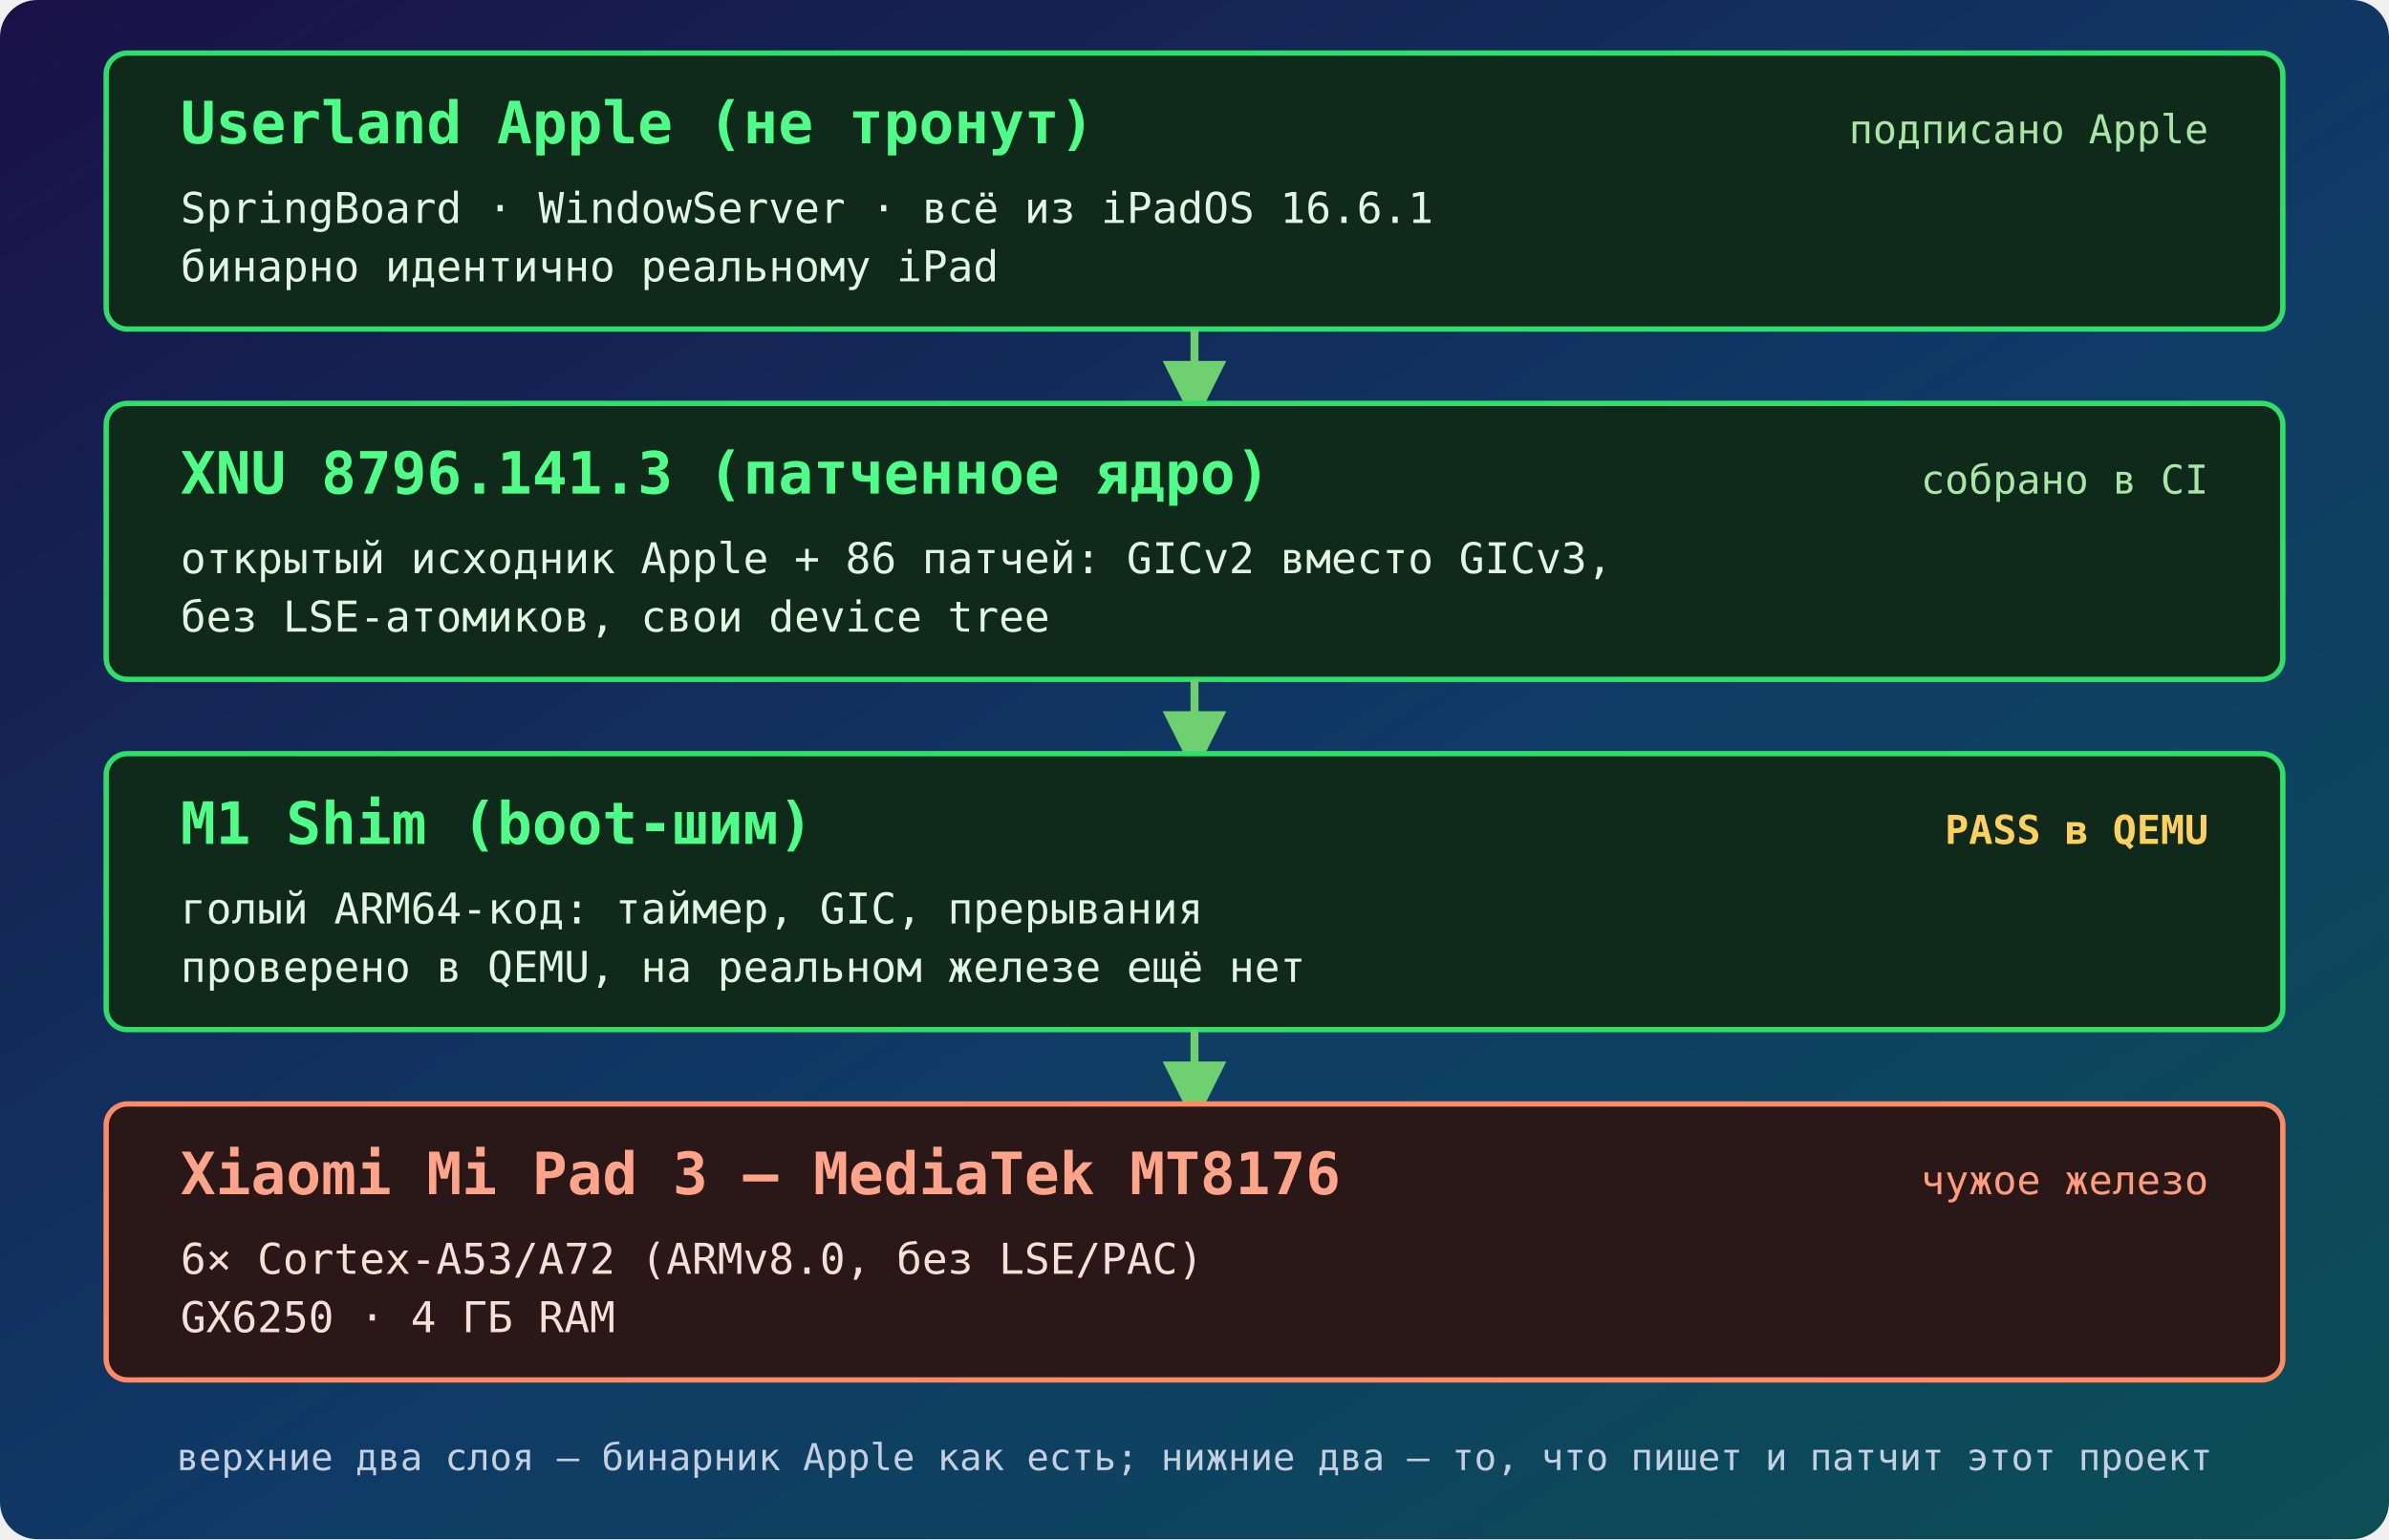
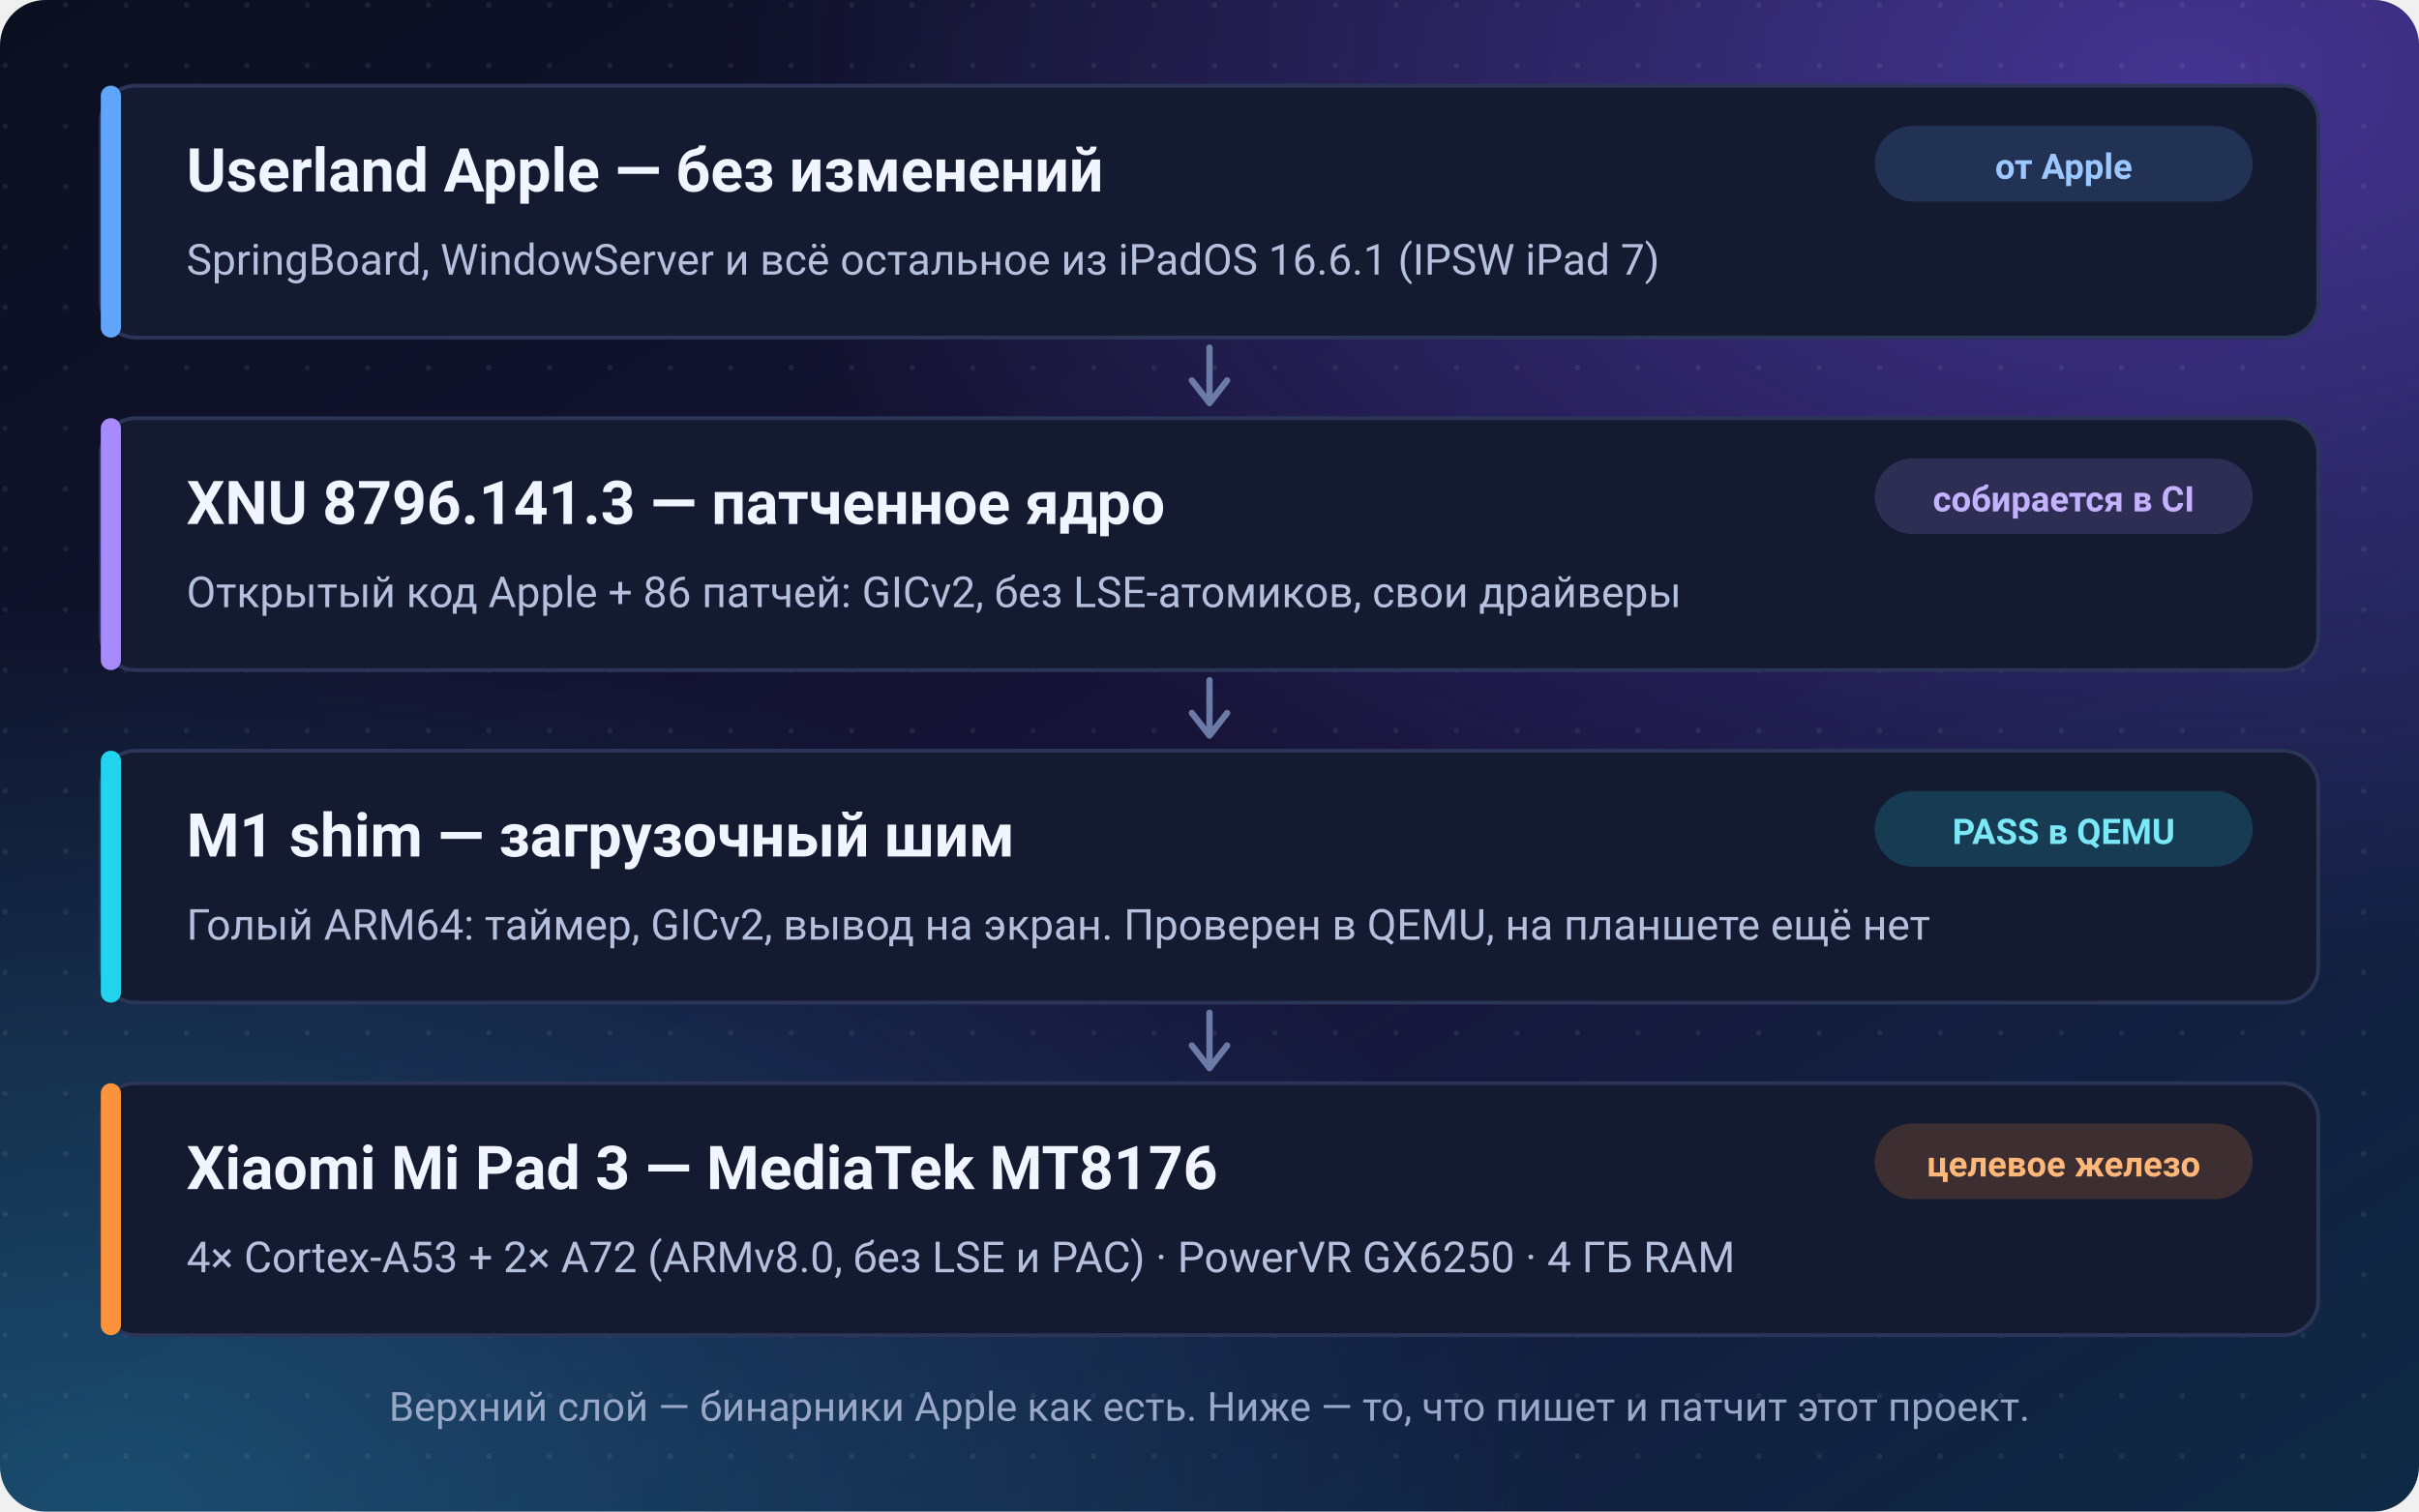
- <svg xmlns="http://www.w3.org/2000/svg" width="900" height="580" viewBox="0 0 900 580" font-family="Consolas,Menlo,monospace">
-   <rect width="900" height="580" rx="14" fill="url(#cardbg)" />
-   <rect x="40" y="20" width="820" height="104" rx="8" fill="#0f2a1a" stroke="#2ee06a" stroke-width="2" />
-   <text x="68" y="54" font-size="22" fill="#4dff88" font-weight="bold">Userland Apple (не тронут)</text>
-   <text x="68" y="84" font-size="16" fill="#e4f5e4">SpringBoard · WindowServer · всё из iPadOS 16.6.1</text>
-   <text x="68" y="106" font-size="16" fill="#e4f5e4">бинарно идентично реальному iPad</text>
-   <text x="832" y="54" font-size="15" fill="#a8e6a8" text-anchor="end">подписано Apple</text>
-   <path d="M450 124 L450 148" stroke="#6fd06f" stroke-width="3" marker-end="url(#arrow)" />
-   <rect x="40" y="152" width="820" height="104" rx="8" fill="#0f2a1a" stroke="#2ee06a" stroke-width="2" />
-   <text x="68" y="186" font-size="22" fill="#4dff88" font-weight="bold">XNU 8796.141.3 (патченное ядро)</text>
-   <text x="68" y="216" font-size="16" fill="#e4f5e4">открытый исходник Apple + 86 патчей: GICv2 вместо GICv3,</text>
-   <text x="68" y="238" font-size="16" fill="#e4f5e4">без LSE-атомиков, свои device tree</text>
-   <text x="832" y="186" font-size="15" fill="#a8e6a8" text-anchor="end">собрано в CI</text>
-   <path d="M450 256 L450 280" stroke="#6fd06f" stroke-width="3" marker-end="url(#arrow)" />
-   <rect x="40" y="284" width="820" height="104" rx="8" fill="#0f2a1a" stroke="#2ee06a" stroke-width="2" />
-   <text x="68" y="318" font-size="22" fill="#4dff88" font-weight="bold">M1 Shim (boot-шим)</text>
-   <text x="68" y="348" font-size="16" fill="#e4f5e4">голый ARM64-код: таймер, GIC, прерывания</text>
-   <text x="68" y="370" font-size="16" fill="#e4f5e4">проверено в QEMU, на реальном железе ещё нет</text>
-   <text x="832" y="318" font-size="15" fill="#ffd15c" text-anchor="end" font-weight="bold">PASS в QEMU</text>
-   <path d="M450 388 L450 412" stroke="#6fd06f" stroke-width="3" marker-end="url(#arrow)" />
-   <rect x="40" y="416" width="820" height="104" rx="8" fill="#2a1818" stroke="#ff8a66" stroke-width="2" />
-   <text x="68" y="450" font-size="22" fill="#ffa488" font-weight="bold">Xiaomi Mi Pad 3 — MediaTek MT8176</text>
-   <text x="68" y="480" font-size="16" fill="#f5e0d8">6× Cortex-A53/A72 (ARMv8.0, без LSE/PAC)</text>
-   <text x="68" y="502" font-size="16" fill="#f5e0d8">GX6250 · 4 ГБ RAM</text>
-   <text x="832" y="450" font-size="15" fill="#ff9c7c" text-anchor="end">чужое железо</text>
+ <svg xmlns="http://www.w3.org/2000/svg" width="960" height="600" viewBox="0 0 960 600" role="img" aria-label="Слои: userland Apple, XNU, M1 shim, MT8176">
  <defs>
-     <linearGradient id="cardbg" x1="0" y1="0" x2="1" y2="1">
-       <stop offset="0%" stop-color="#1a1147" />
-       <stop offset="55%" stop-color="#0f3b66" />
-       <stop offset="100%" stop-color="#0b4f55" />
+     <linearGradient id="bga" x1="0" y1="0" x2="1" y2="1">
+       <stop offset="0" stop-color="#0b1020" />
+       <stop offset="0.55" stop-color="#17143a" />
+       <stop offset="1" stop-color="#0e2a45" />
    </linearGradient>
-     <marker id="arrow" markerWidth="8" markerHeight="8" refX="4" refY="4" orient="auto">
-       <path d="M0,0 L8,4 L0,8 z" fill="#6fd06f" />
-     </marker>
+     <radialGradient id="gaa" cx="0.9" cy="0.05" r="0.6">
+       <stop offset="0" stop-color="#7c5cff" stop-opacity="0.45" />
+       <stop offset="1" stop-color="#7c5cff" stop-opacity="0" />
+     </radialGradient>
+     <radialGradient id="gba" cx="0.05" cy="1" r="0.6">
+       <stop offset="0" stop-color="#22d3ee" stop-opacity="0.30" />
+       <stop offset="1" stop-color="#22d3ee" stop-opacity="0" />
+     </radialGradient>
+     <pattern id="dotsa" width="24" height="24" patternUnits="userSpaceOnUse">
+       <circle cx="2" cy="2" r="1.1" fill="#ffffff" fill-opacity="0.07" />
+     </pattern>
+     <clipPath id="ra">
+       <rect width="960" height="600" rx="18" />
+     </clipPath>
  </defs>
-   <text x="450" y="554" font-size="14" fill="#c4cfe0" text-anchor="middle">верхние два слоя — бинарник Apple как есть; нижние два — то, что пишет и патчит этот проект</text>
+   <g clip-path="url(#ra)">
+     <rect width="960" height="600" fill="url(#bga)" />
+     <rect width="960" height="600" fill="url(#gaa)" />
+     <rect width="960" height="600" fill="url(#gba)" />
+     <rect width="960" height="600" fill="url(#dotsa)" />
+   </g>
+   <rect x="40" y="34" width="880" height="100" rx="14" fill="#141a30" stroke="#2a3558" stroke-width="1.5" />
+   <rect x="40" y="34" width="8" height="100" rx="4" fill="#60a5fa" />
+   <text x="74" y="76" font-family="-apple-system, 'Segoe UI', Roboto, 'Helvetica Neue', Arial, sans-serif" font-size="24" font-weight="700" fill="#f1f5ff">Userland Apple — без изменений</text>
+   <text x="74" y="109" font-family="-apple-system, 'Segoe UI', Roboto, 'Helvetica Neue', Arial, sans-serif" font-size="17" fill="#b4c0dc">SpringBoard, WindowServer и всё остальное из iPadOS 16.6.1 (IPSW iPad 7)</text>
+   <rect x="744" y="50" width="150" height="30" rx="15" fill="#60a5fa" fill-opacity="0.18" />
+   <text x="819" y="71" text-anchor="middle" font-family="-apple-system, 'Segoe UI', Roboto, 'Helvetica Neue', Arial, sans-serif" font-size="14" font-weight="600" fill="#9cc7ff">от Apple</text>
+   <path d="M480.0 138 V158" stroke="#6b7aa6" stroke-width="2.5" stroke-linecap="round" />
+   <path d="M473.0 151 L480.0 160 L487.0 151" fill="none" stroke="#6b7aa6" stroke-width="2.5" stroke-linecap="round" stroke-linejoin="round" />
+   <rect x="40" y="166" width="880" height="100" rx="14" fill="#141a30" stroke="#2a3558" stroke-width="1.5" />
+   <rect x="40" y="166" width="8" height="100" rx="4" fill="#a78bfa" />
+   <text x="74" y="208" font-family="-apple-system, 'Segoe UI', Roboto, 'Helvetica Neue', Arial, sans-serif" font-size="24" font-weight="700" fill="#f1f5ff">XNU 8796.141.3 — патченное ядро</text>
+   <text x="74" y="241" font-family="-apple-system, 'Segoe UI', Roboto, 'Helvetica Neue', Arial, sans-serif" font-size="17" fill="#b4c0dc">Открытый код Apple + 86 патчей: GICv2, без LSE-атомиков, свои драйверы</text>
+   <rect x="744" y="182" width="150" height="30" rx="15" fill="#a78bfa" fill-opacity="0.18" />
+   <text x="819" y="203" text-anchor="middle" font-family="-apple-system, 'Segoe UI', Roboto, 'Helvetica Neue', Arial, sans-serif" font-size="14" font-weight="600" fill="#c4b2ff">собирается в CI</text>
+   <path d="M480.0 270 V290" stroke="#6b7aa6" stroke-width="2.5" stroke-linecap="round" />
+   <path d="M473.0 283 L480.0 292 L487.0 283" fill="none" stroke="#6b7aa6" stroke-width="2.5" stroke-linecap="round" stroke-linejoin="round" />
+   <rect x="40" y="298" width="880" height="100" rx="14" fill="#141a30" stroke="#2a3558" stroke-width="1.5" />
+   <rect x="40" y="298" width="8" height="100" rx="4" fill="#22d3ee" />
+   <text x="74" y="340" font-family="-apple-system, 'Segoe UI', Roboto, 'Helvetica Neue', Arial, sans-serif" font-size="24" font-weight="700" fill="#f1f5ff">M1 shim — загрузочный шим</text>
+   <text x="74" y="373" font-family="-apple-system, 'Segoe UI', Roboto, 'Helvetica Neue', Arial, sans-serif" font-size="17" fill="#b4c0dc">Голый ARM64: таймер, GICv2, вывод на экран. Проверен в QEMU, на планшете ещё нет</text>
+   <rect x="744" y="314" width="150" height="30" rx="15" fill="#22d3ee" fill-opacity="0.18" />
+   <text x="819" y="335" text-anchor="middle" font-family="-apple-system, 'Segoe UI', Roboto, 'Helvetica Neue', Arial, sans-serif" font-size="14" font-weight="600" fill="#7be8f7">PASS в QEMU</text>
+   <path d="M480.0 402 V422" stroke="#6b7aa6" stroke-width="2.5" stroke-linecap="round" />
+   <path d="M473.0 415 L480.0 424 L487.0 415" fill="none" stroke="#6b7aa6" stroke-width="2.5" stroke-linecap="round" stroke-linejoin="round" />
+   <rect x="40" y="430" width="880" height="100" rx="14" fill="#141a30" stroke="#2a3558" stroke-width="1.5" />
+   <rect x="40" y="430" width="8" height="100" rx="4" fill="#fb923c" />
+   <text x="74" y="472" font-family="-apple-system, 'Segoe UI', Roboto, 'Helvetica Neue', Arial, sans-serif" font-size="24" font-weight="700" fill="#f1f5ff">Xiaomi Mi Pad 3 — MediaTek MT8176</text>
+   <text x="74" y="505" font-family="-apple-system, 'Segoe UI', Roboto, 'Helvetica Neue', Arial, sans-serif" font-size="17" fill="#b4c0dc">4× Cortex-A53 + 2× A72 (ARMv8.0, без LSE и PAC) · PowerVR GX6250 · 4 ГБ RAM</text>
+   <rect x="744" y="446" width="150" height="30" rx="15" fill="#fb923c" fill-opacity="0.18" />
+   <text x="819" y="467" text-anchor="middle" font-family="-apple-system, 'Segoe UI', Roboto, 'Helvetica Neue', Arial, sans-serif" font-size="14" font-weight="600" fill="#ffb77a">целевое железо</text>
+   <text x="480.0" y="564" text-anchor="middle" font-family="-apple-system, 'Segoe UI', Roboto, 'Helvetica Neue', Arial, sans-serif" font-size="16" fill="#9aa8c7">Верхний слой — бинарники Apple как есть. Ниже — то, что пишет и патчит этот проект.</text>
</svg>
